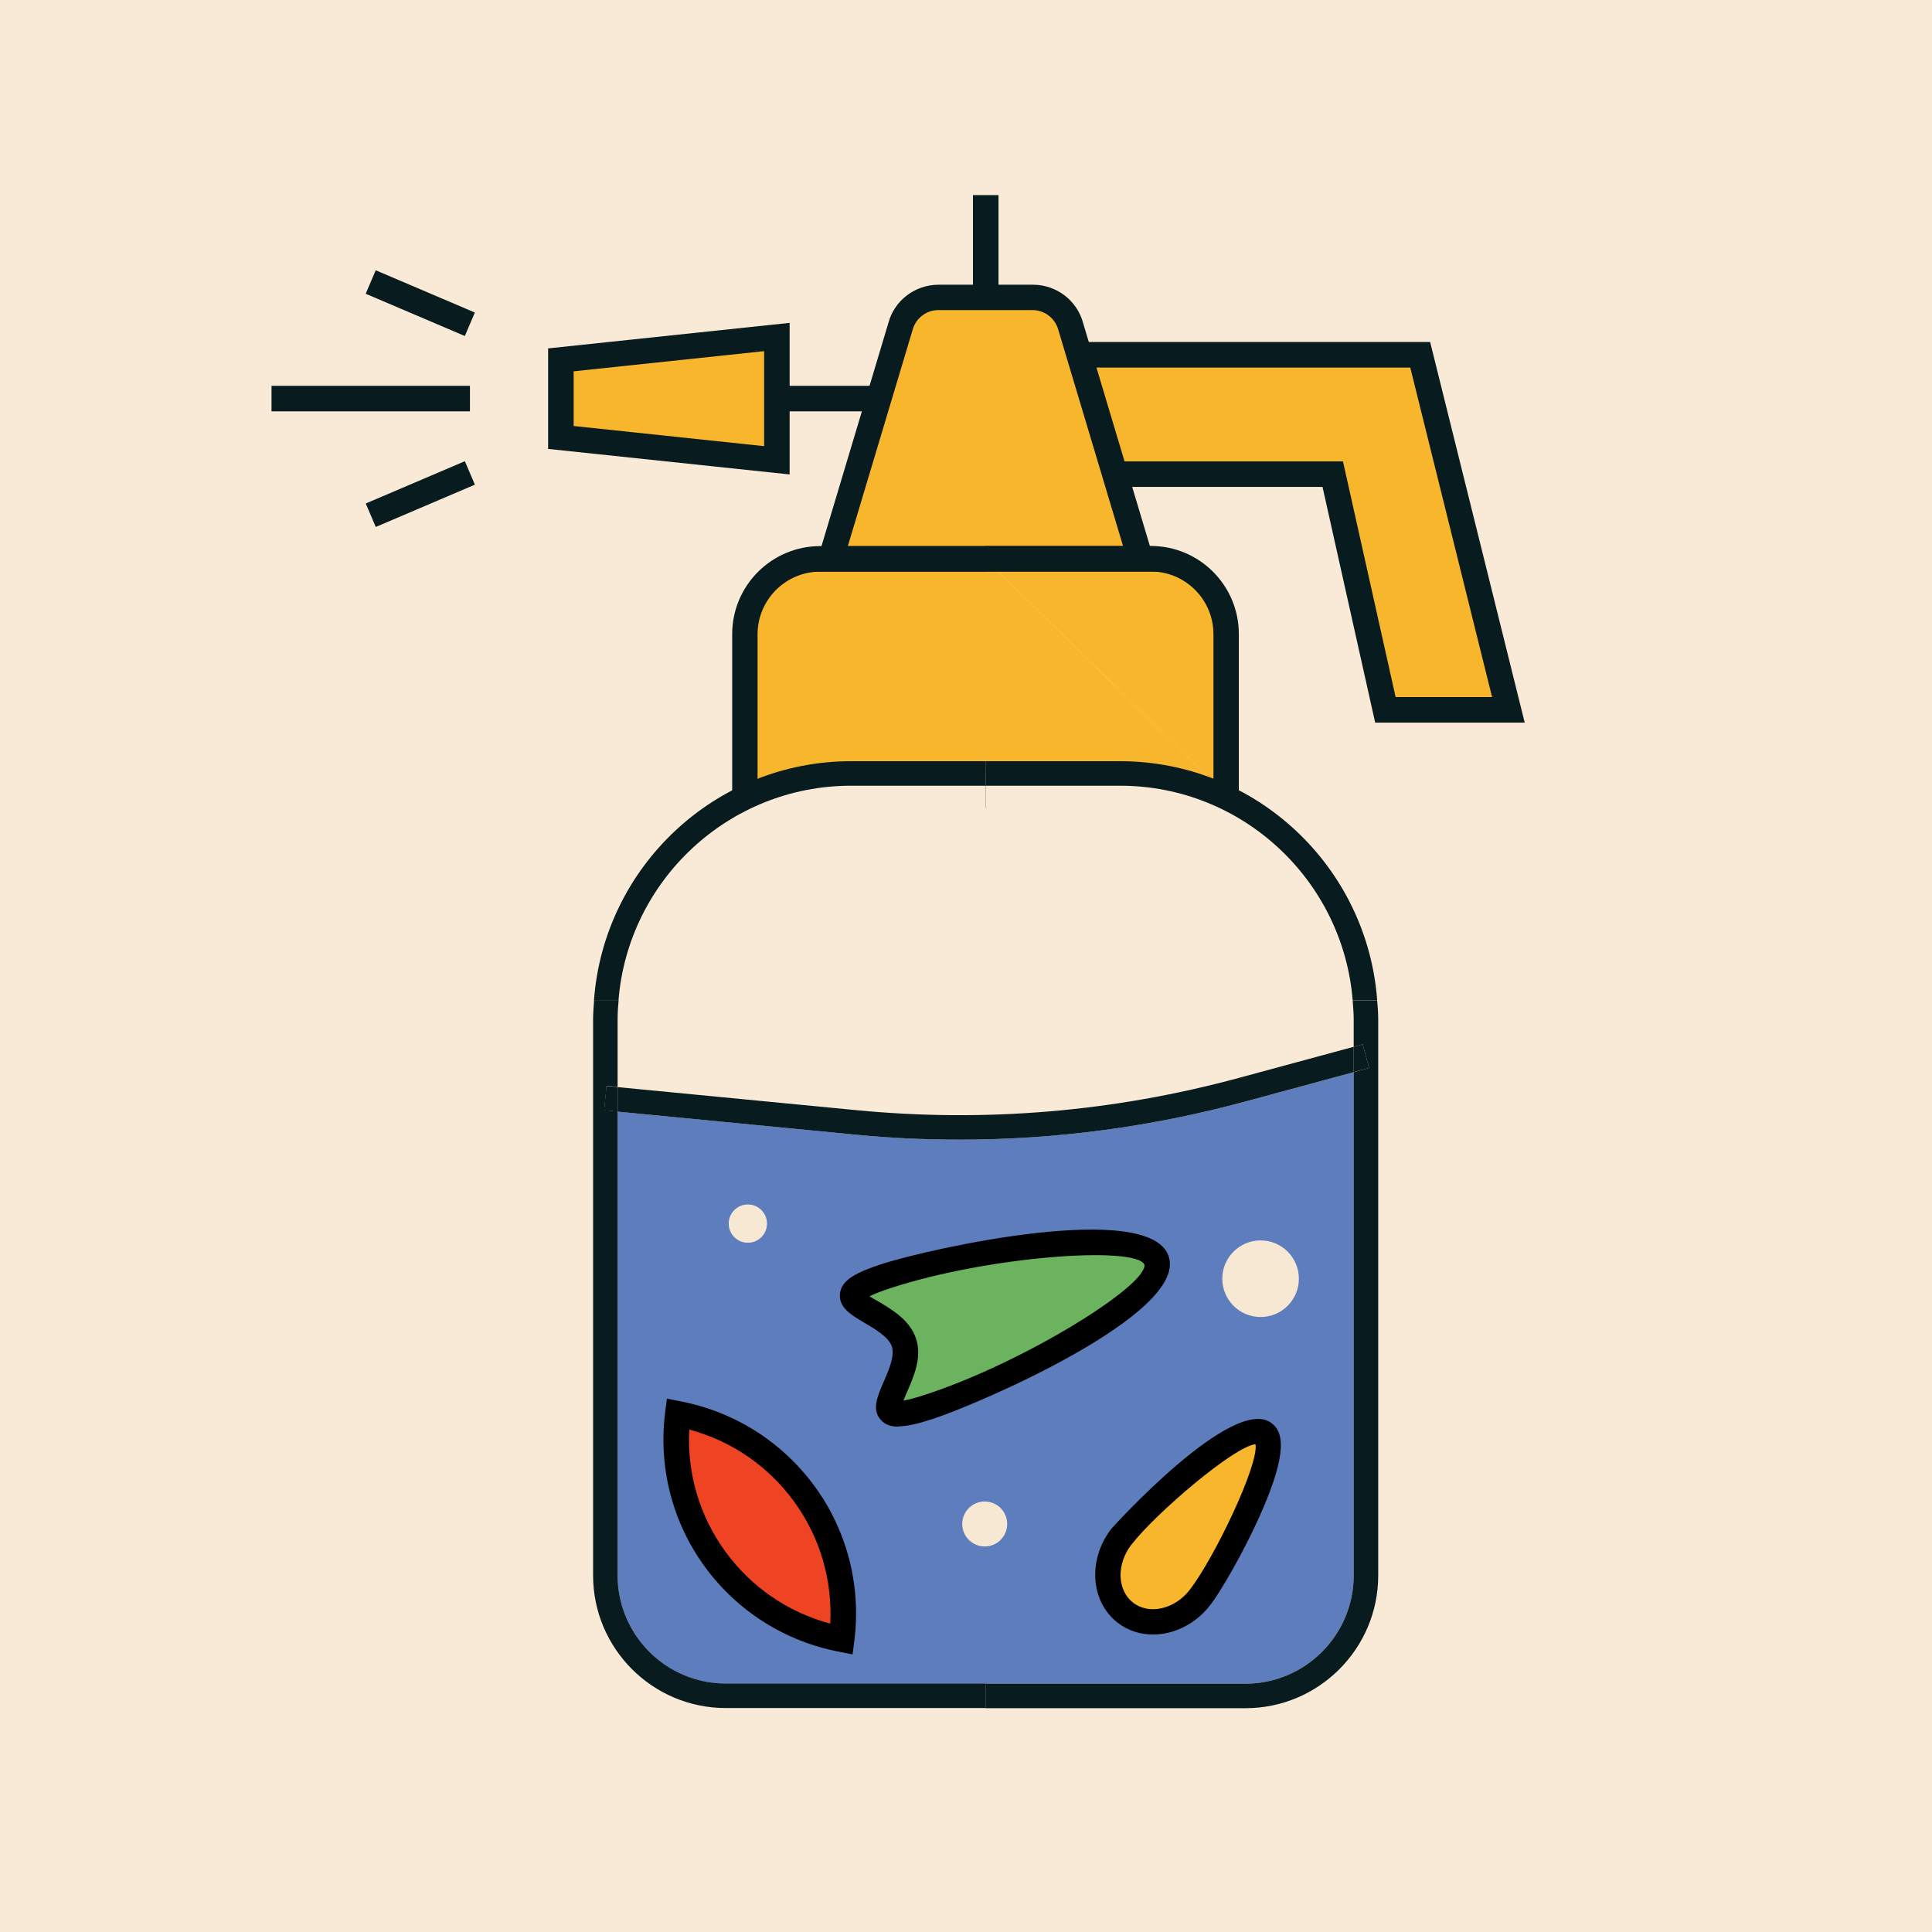
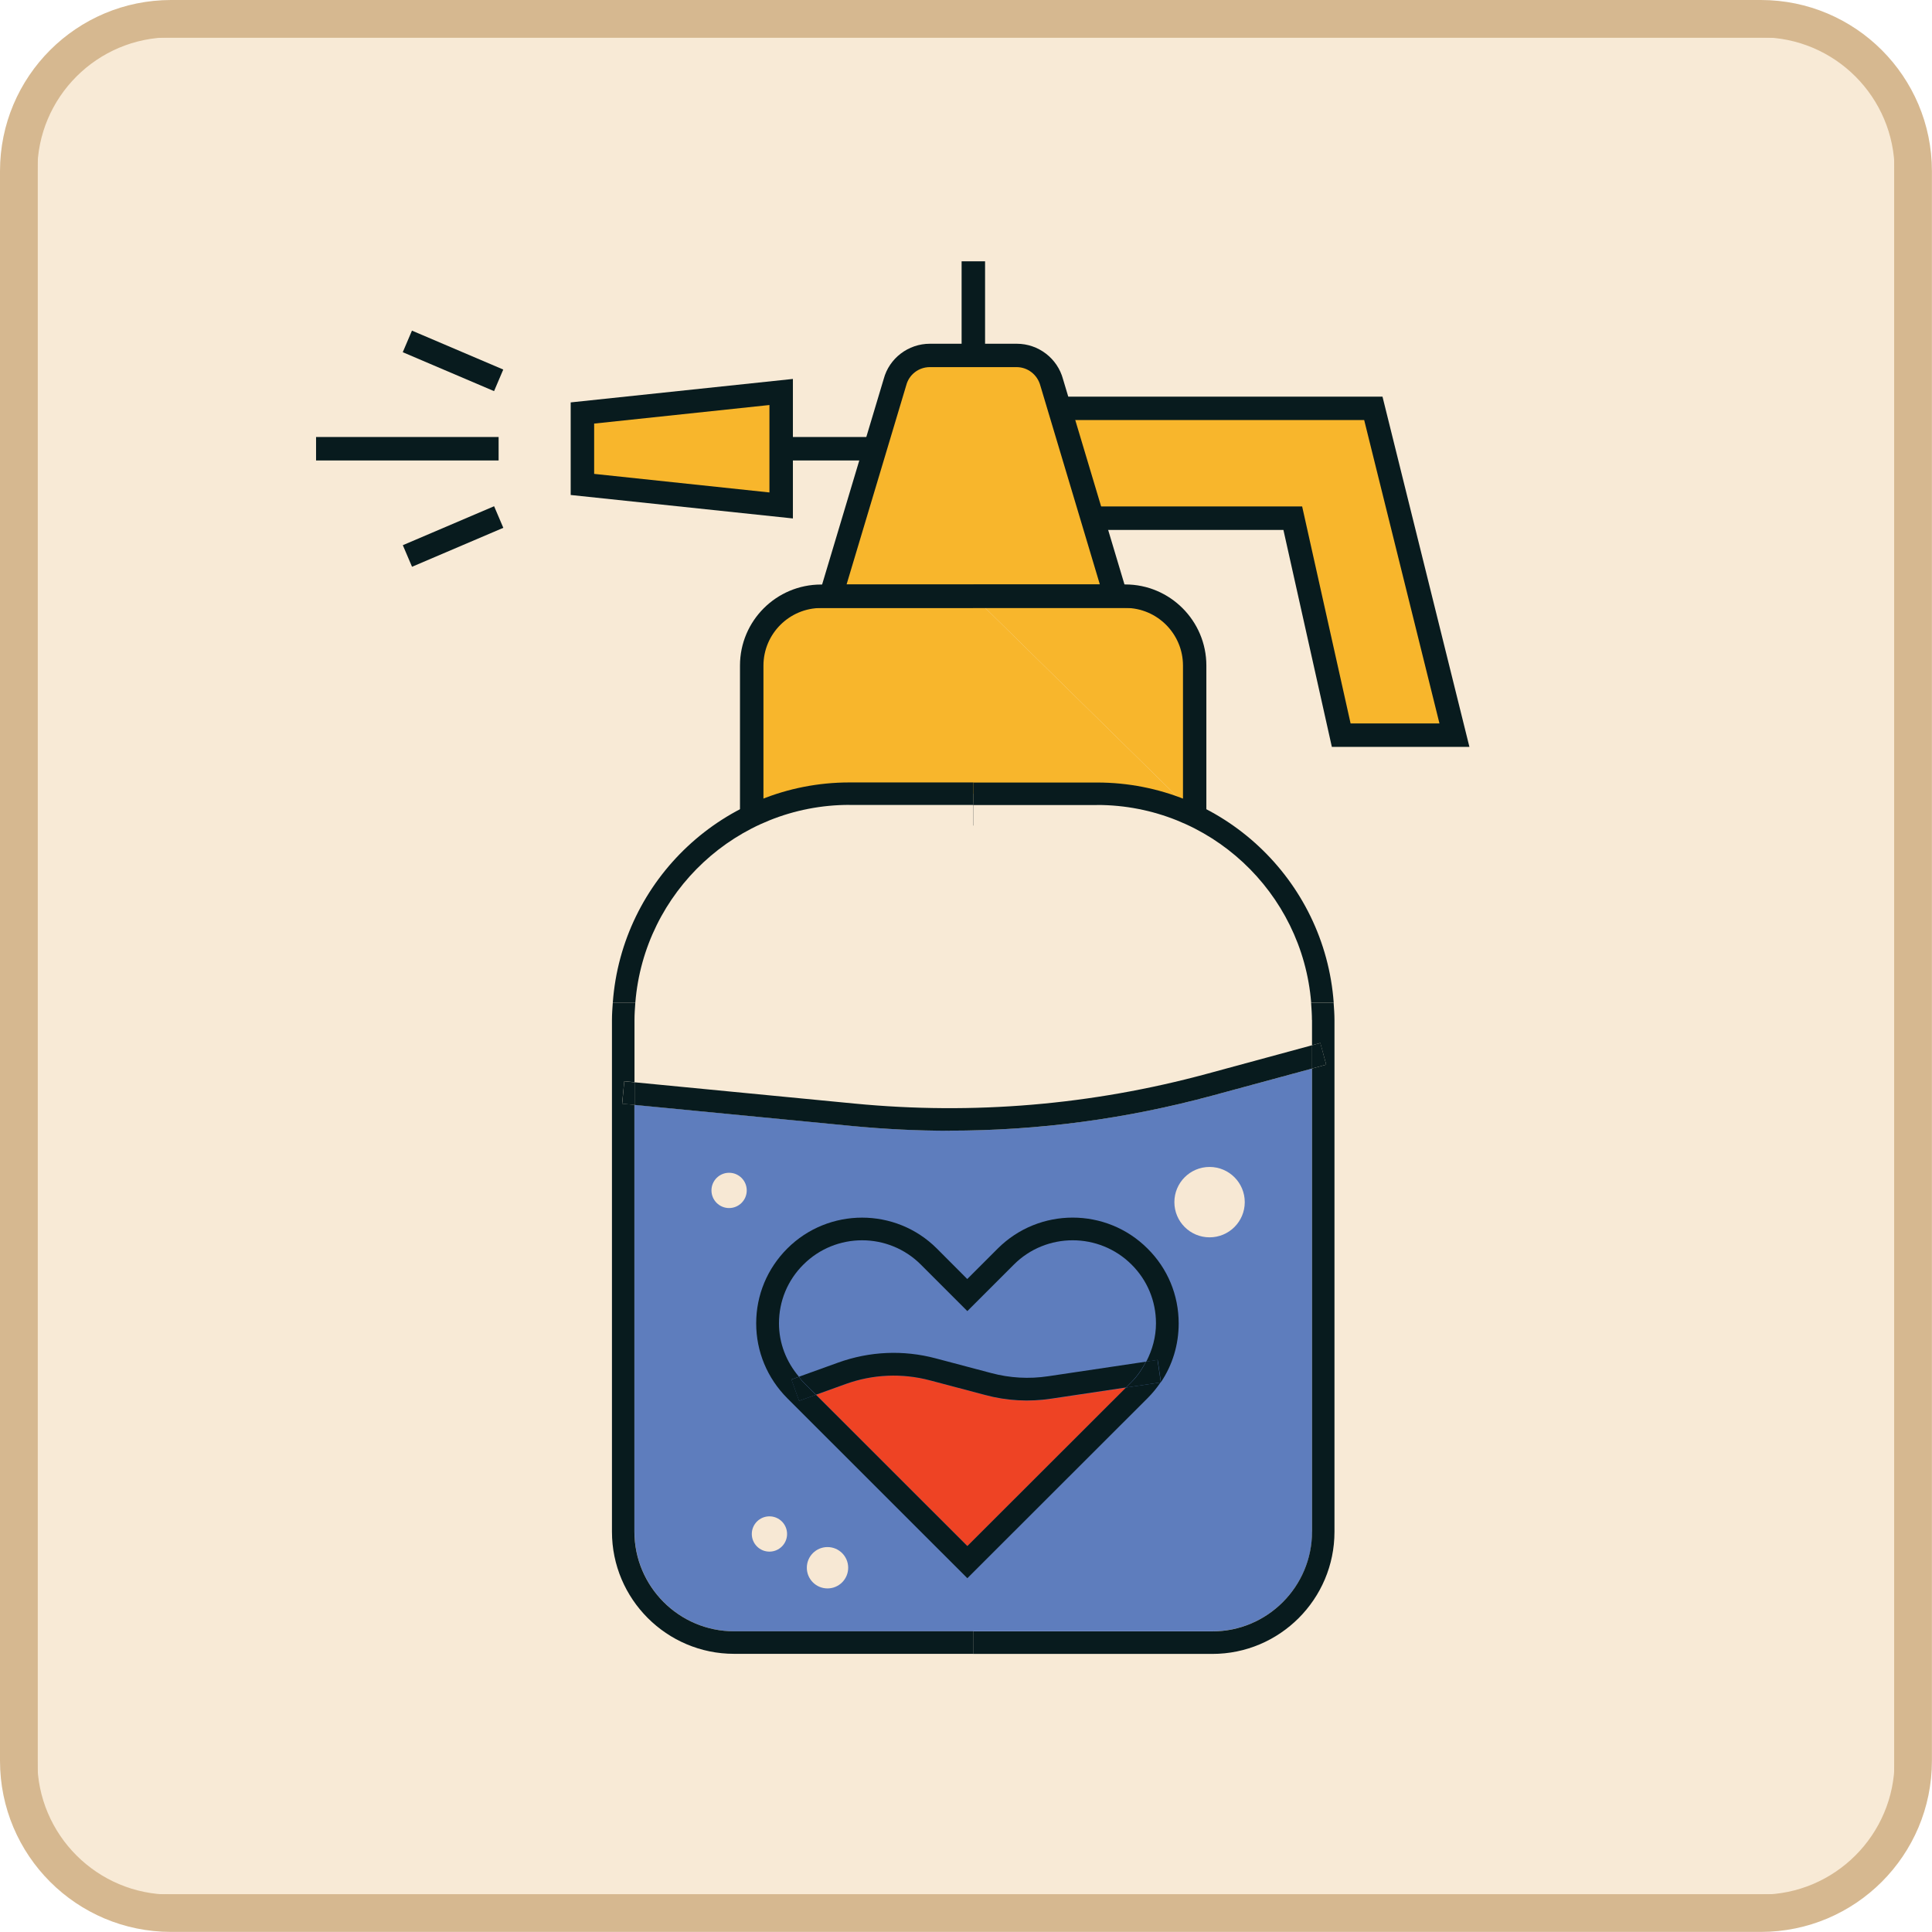
- <svg xmlns="http://www.w3.org/2000/svg" id="Layer_2" data-name="Layer 2" viewBox="0 0 133.2 133.2">
+ <svg xmlns="http://www.w3.org/2000/svg" id="Layer_2" data-name="Layer 2" viewBox="0 0 228.92 228.92">
  <defs>
    <style>
-       .cls-1 {
+       .cls-1, .cls-2 {
        fill: none;
      }

-       .cls-2 {
+       .cls-3 {
        fill: #5e7dbd;
      }

-       .cls-3 {
+       .cls-2 {
+         stroke: #d6b890;
+         stroke-miterlimit: 10;
+         stroke-width: 4.42px;
+       }
+ 
+       .cls-4 {
        fill: #f8ead6;
      }

-       .cls-4 {
+       .cls-5 {
+         clip-path: url(#clippath-6);
+       }
+ 
+       .cls-6 {
+         fill: #ee4324;
+       }
+ 
+       .cls-7 {
        fill: #f8b62c;
      }

-       .cls-5 {
+       .cls-8 {
        fill: #081b1e;
      }

-       .cls-6 {
+       .cls-9 {
        fill: #f7e8d4;
      }

-       .cls-7 {
-         fill: #6cb360;
-       }
- 
-       .cls-8 {
-         fill: #ee4423;
+       .cls-10 {
+         clip-path: url(#clippath);
      }
    </style>
+     <clipPath id="clippath">
+       <rect class="cls-1" x="2.21" y="2.21" width="224.49" height="224.49" rx="18.06" ry="18.06" />
+     </clipPath>
+     <clipPath id="clippath-6">
+       <rect class="cls-2" x="2.21" y="2.21" width="224.49" height="224.49" rx="18.06" ry="18.06" />
+     </clipPath>
  </defs>
-   <g id="Art">
+   <g id="Layer_1-2" data-name="Layer 1">
    <g>
-       <rect class="cls-3" width="133.2" height="133.2" />
      <g>
-         <polyline class="cls-4" points="74.78 24.46 97.92 24.46 104 48.94 95.51 48.94 91.89 32.69 76.93 32.69" />
-         <path class="cls-4" d="M67.95,20.49h-3.25c-1.23,0-2.3.82-2.62,2.01l-4.8,16.02h21.33l-4.8-16.02c-.32-1.18-1.39-2.01-2.62-2.01h-3.25v-7.06" />
-         <path class="cls-4" d="M67.95,38.53h-11.4c-2.87,0-5.19,2.33-5.19,5.19v11.11h33.19" />
-         <path class="cls-4" d="M84.54,54.83v-11.11c0-2.87-2.33-5.19-5.19-5.19h-11.4" />
-         <rect class="cls-5" x="53.82" y="26.6" width="6.42" height="1.76" />
-         <polygon class="cls-4" points="53.56 31.73 38.67 30.16 38.67 24.8 53.56 23.23 53.56 31.73" />
-         <polygon class="cls-5" points="105.12 49.82 94.81 49.82 91.18 33.57 76.92 33.57 76.92 31.81 92.59 31.81 96.22 48.06 102.87 48.06 97.23 25.34 74.78 25.34 74.78 23.58 98.6 23.58 105.12 49.82" />
-         <path class="cls-5" d="M79.8,39.41h-23.69l5.14-17.15c.41-1.54,1.83-2.63,3.46-2.63h2.37v-6.18h1.76v6.18h2.38c1.62,0,3.05,1.09,3.46,2.66l5.13,17.13ZM58.46,37.65h18.97l-4.46-14.89c-.22-.82-.95-1.38-1.77-1.38h-6.51c-.83,0-1.55.56-1.77,1.36l-4.47,14.92Z" />
-         <path class="cls-5" d="M84.54,55.71h-34.06v-11.99c0-3.35,2.72-6.07,6.07-6.07h11.4v1.76h-11.4c-2.38,0-4.32,1.94-4.32,4.32v10.23h32.31v1.76Z" />
-         <path class="cls-5" d="M85.42,54.83h-1.76v-11.11c0-2.38-1.94-4.32-4.32-4.32h-11.4v-1.76h11.4c3.35,0,6.07,2.72,6.07,6.07v11.11Z" />
-         <path class="cls-5" d="M54.44,32.71l-16.65-1.76v-6.93l16.65-1.76v10.45ZM39.55,29.37l13.13,1.39v-6.55l-13.13,1.39v3.77Z" />
-         <rect class="cls-5" x="18.72" y="26.6" width="13.68" height="1.76" />
-         <rect class="cls-5" x="28.1" y="17.19" width="1.76" height="7.43" transform="translate(-1.62 39.36) rotate(-66.91)" />
-         <rect class="cls-5" x="25.26" y="33.18" width="7.43" height="1.76" transform="translate(-11.04 14.11) rotate(-23.11)" />
-         <g>
-           <path class="cls-3" d="M67.95,53.33h-9.27c-9.36,0-16.95,7.59-16.95,16.95v38.33c0,4.59,3.72,8.31,8.31,8.31h17.91" />
-           <path class="cls-3" d="M67.95,53.33h9.27c9.36,0,16.95,7.59,16.95,16.95v38.33c0,4.59-3.72,8.31-8.31,8.31h-17.91" />
-         </g>
-         <path class="cls-1" d="M77.22,54.17h-18.55c-8.44,0-15.38,6.53-16.04,14.81h50.63c-.66-8.28-7.6-14.81-16.04-14.81Z" />
-         <path class="cls-5" d="M77.22,54.17c8.44,0,15.38,6.53,16.04,14.81h1.69c-.67-9.21-8.35-16.5-17.73-16.5h-9.27v1.69h9.27Z" />
-         <path class="cls-5" d="M58.68,54.17h9.27v-1.69h-9.27c-9.37,0-17.06,7.29-17.73,16.5h1.69c.66-8.28,7.6-14.81,16.04-14.81Z" />
-         <path class="cls-2" d="M93.33,108.61v-34.69l-7.46,2.02c-6.45,1.75-13.05,2.63-19.69,2.63-2.43,0-4.86-.12-7.29-.35l-16.31-1.58v31.97c0,4.12,3.35,7.47,7.46,7.47h35.83c4.12,0,7.46-3.35,7.46-7.47Z" />
-         <path class="cls-5" d="M93.33,70.28v1.89l.62-.17.44,1.63-1.06.29v34.69c0,4.12-3.35,7.47-7.46,7.47h-17.92v1.69h17.92c5.05,0,9.15-4.11,9.15-9.15v-38.33c0-.44-.03-.87-.07-1.3h-1.69c.03.43.07.86.07,1.3Z" />
-         <path class="cls-5" d="M40.89,108.61c0,5.05,4.1,9.15,9.15,9.15h17.92v-1.69h-17.92c-4.12,0-7.46-3.35-7.46-7.47v-31.97l-.92-.09.16-1.68.76.07v-4.67c0-.44.03-.87.07-1.3h-1.69c-.03.43-.07.86-.07,1.3v38.33Z" />
-         <path class="cls-5" d="M66.18,78.57c6.64,0,13.24-.88,19.69-2.63l7.46-2.02v-1.75l-7.9,2.14c-8.62,2.34-17.49,3.09-26.38,2.23l-16.47-1.59v1.69l16.31,1.58c2.43.24,4.87.35,7.29.35Z" />
-         <polygon class="cls-5" points="94.39 73.63 93.95 72 93.33 72.17 93.33 73.91 94.39 73.63" />
-         <polygon class="cls-5" points="41.81 74.87 41.65 76.55 42.57 76.64 42.57 74.94 41.81 74.87" />
-         <g>
-           <circle class="cls-6" cx="67.89" cy="105.07" r="1.55" />
-           <circle class="cls-6" cx="86.91" cy="88.16" r="2.64" />
+         <g class="cls-10">
+           <rect class="cls-4" x="2.21" y="2.21" width="224.49" height="224.49" />
        </g>
        <g>
-           <path class="cls-4" d="M77.32,105.94c1.35-1.75,8.31-8.27,9.81-7.12s-3.04,9.56-4.39,11.3c-1.35,1.75-3.65,2.22-5.15,1.07-1.5-1.15-1.62-3.5-.28-5.25" />
-           <path d="M79.49,112.69c-.87,0-1.72-.26-2.43-.81-1.88-1.45-2.08-4.36-.44-6.48h0c.08-.1,8.42-9.31,11.05-7.28.72.55,1.26,1.79-.86,6.49-1.14,2.52-2.64,5.1-3.37,6.05-1.02,1.32-2.51,2.03-3.95,2.03ZM78.01,106.48h0c-1.05,1.36-1,3.16.12,4.02,1.11.85,2.87.45,3.91-.91,1.64-2.12,4.76-8.58,4.52-10.02-1.46.13-6.91,4.79-8.55,6.92Z" />
+           <g class="cls-5">
+             <g>
+               <rect class="cls-2" x="2.21" y="2.21" width="224.49" height="224.49" />
+               <rect class="cls-2" x="2.21" y="2.21" width="224.49" height="224.49" />
+               <rect class="cls-2" x="2.21" y="2.21" width="224.49" height="224.49" />
+               <rect class="cls-2" x="2.21" y="2.21" width="224.49" height="224.49" />
+               <rect class="cls-2" x="2.21" y="2.21" width="224.49" height="224.49" />
+               <rect class="cls-2" x="2.21" y="2.21" width="224.49" height="224.49" />
+             </g>
+           </g>
+           <rect class="cls-2" x="2.21" y="2.21" width="224.49" height="224.49" rx="18.06" ry="18.06" />
        </g>
+       </g>
+       <g>
+         <polyline class="cls-7" points="126.13 48.38 162.72 48.38 172.34 87.11 158.92 87.11 153.18 61.4 129.52 61.4" />
+         <path class="cls-7" d="M115.32,42.11h-5.15c-1.94,0-3.64,1.3-4.14,3.18l-7.59,25.34h33.74l-7.59-25.34c-.5-1.87-2.2-3.18-4.14-3.18h-5.15v-11.16" />
+         <path class="cls-7" d="M115.32,70.64h-18.03c-4.54,0-8.22,3.68-8.22,8.21v17.58h52.49" />
+         <path class="cls-7" d="M141.56,96.43v-17.57c0-4.54-3.68-8.22-8.21-8.22h-18.03" />
+         <rect class="cls-8" x="92.98" y="51.78" width="10.15" height="2.78" />
+         <polygon class="cls-7" points="92.56 59.89 69.01 57.4 69.01 48.93 92.56 46.44 92.56 59.89" />
+         <polygon class="cls-8" points="174.11 88.5 157.81 88.5 152.07 62.79 129.52 62.79 129.52 60.01 154.29 60.01 160.03 85.72 170.56 85.72 161.64 49.77 126.13 49.77 126.13 47 163.81 47 174.11 88.5" />
+         <path class="cls-8" d="M134.06,72.03h-37.48l8.13-27.13c.65-2.44,2.9-4.17,5.47-4.17h3.76v-9.77h2.78v9.77h3.76c2.56,0,4.82,1.73,5.48,4.21l8.11,27.09ZM100.31,69.25h30.01l-7.05-23.56c-.35-1.3-1.5-2.19-2.81-2.19h-10.29c-1.31,0-2.46.88-2.79,2.15l-7.07,23.6Z" />
+         <path class="cls-8" d="M141.56,97.82h-53.88v-18.96c0-5.3,4.31-9.6,9.61-9.6h18.03v2.78h-18.03c-3.76,0-6.83,3.06-6.83,6.83v16.19h51.1v2.78Z" />
+         <path class="cls-8" d="M142.95,96.43h-2.78v-17.57c0-3.76-3.06-6.83-6.83-6.83h-18.03v-2.78h18.03c5.29,0,9.6,4.31,9.6,9.61v17.57Z" />
+         <path class="cls-8" d="M93.95,61.43l-26.33-2.78v-10.97l26.33-2.78v16.53ZM70.4,56.15l20.77,2.2v-10.36l-20.77,2.2v5.97Z" />
+         <rect class="cls-8" x="37.45" y="51.78" width="21.63" height="2.78" />
+         <rect class="cls-8" x="52.29" y="36.88" width="2.78" height="11.76" transform="translate(-6.71 75.37) rotate(-66.91)" />
+         <rect class="cls-8" x="47.8" y="62.18" width="11.76" height="2.78" transform="translate(-20.64 26.17) rotate(-23.11)" />
        <g>
-           <path class="cls-7" d="M61.12,87.98c5.55-1.8,17.81-3.55,18.62-1.06.81,2.49-10.14,8.28-15.69,10.09-5.55,1.8-.92-1.94-1.73-4.43-.81-2.49-6.75-2.8-1.2-4.6" />
-           <path d="M61.93,98.36c-.51,0-.91-.14-1.2-.46-.64-.71-.24-1.64.19-2.62.35-.8.78-1.79.57-2.44-.21-.65-1.14-1.2-1.89-1.64-.92-.54-1.79-1.06-1.69-2.01.1-.96,1.16-1.48,2.94-2.06,3.18-1.03,18.44-4.45,19.73-.5,1.28,3.96-13.08,10.16-16.25,11.19-.98.32-1.77.52-2.39.52ZM59.95,89.37c.17.11.37.23.54.32,1.01.59,2.25,1.33,2.67,2.61.42,1.28-.16,2.61-.63,3.68-.08.18-.17.39-.24.58.29-.05.76-.16,1.49-.4,6.8-2.21,15.36-7.55,15.12-8.98-.64-1.29-10.7-.59-17.51,1.63-.73.24-1.18.43-1.44.56Z" />
+           <path class="cls-4" d="M115.32,94.05h-14.67c-14.81,0-26.81,12-26.81,26.81v60.63c0,7.26,5.88,13.14,13.14,13.14h28.34" />
+           <path class="cls-4" d="M115.32,94.05h14.67c14.81,0,26.81,12,26.81,26.81v60.63c0,7.26-5.88,13.14-13.14,13.14h-28.34" />
        </g>
+         <path class="cls-1" d="M129.99,95.38h-29.33c-13.36,0-24.32,10.34-25.37,23.43h80.08c-1.05-13.09-12.02-23.43-25.37-23.43Z" />
+         <path class="cls-8" d="M129.99,95.38c13.36,0,24.32,10.34,25.37,23.43h2.67c-1.06-14.56-13.21-26.09-28.04-26.09h-14.67v2.67h14.67Z" />
+         <path class="cls-8" d="M100.65,95.38h14.67v-2.67h-14.67c-14.83,0-26.98,11.53-28.04,26.09h2.67c1.05-13.09,12.02-23.43,25.37-23.43Z" />
+         <path class="cls-3" d="M155.46,181.49v-54.88l-11.8,3.2c-10.21,2.77-20.65,4.16-31.15,4.16-3.84,0-7.69-.18-11.53-.56l-25.8-2.5v50.57c0,6.51,5.3,11.81,11.81,11.81h56.67c6.51,0,11.81-5.3,11.81-11.81Z" />
+         <path class="cls-8" d="M155.46,120.86v2.99l.98-.27.7,2.57-1.68.46v54.88c0,6.51-5.3,11.81-11.81,11.81h-28.34v2.67h28.34c7.98,0,14.47-6.49,14.47-14.47v-60.63c0-.69-.05-1.37-.1-2.05h-2.67c.05.68.1,1.36.1,2.05Z" />
+         <path class="cls-8" d="M72.51,181.49c0,7.98,6.49,14.47,14.47,14.47h28.34v-2.67h-28.34c-6.51,0-11.81-5.3-11.81-11.81v-50.57l-1.46-.14.26-2.66,1.21.12v-7.38c0-.69.05-1.37.1-2.05h-2.67c-.05.68-.1,1.36-.1,2.05v60.63Z" />
+         <path class="cls-8" d="M112.52,133.97c10.51,0,20.94-1.39,31.15-4.16l11.8-3.2v-2.76l-12.49,3.39c-13.63,3.69-27.66,4.88-41.73,3.52l-26.06-2.52v2.68l25.8,2.5c3.85.37,7.7.56,11.53.56Z" />
+         <polygon class="cls-8" points="157.14 126.15 156.45 123.58 155.46 123.85 155.46 126.61 157.14 126.15" />
+         <polygon class="cls-8" points="73.97 128.12 73.72 130.78 75.18 130.92 75.18 128.24 73.97 128.12" />
        <g>
-           <path class="cls-8" d="M55.46,103.01c-2.19-3.01-5.34-4.88-8.73-5.53-.43,3.42.38,7,2.56,10.01,2.19,3.01,5.34,4.88,8.73,5.53.43-3.42-.38-7-2.56-10.01" />
-           <path d="M58.78,114.06l-.92-.18c-3.75-.72-7.04-2.81-9.28-5.88-2.23-3.07-3.2-6.85-2.72-10.64l.12-.93.92.18c3.75.72,7.04,2.81,9.28,5.88h0c2.23,3.07,3.2,6.85,2.72,10.64l-.12.93ZM47.52,98.56c-.16,3.01.71,5.97,2.49,8.41,1.78,2.45,4.32,4.19,7.23,4.97.16-3.01-.71-5.97-2.49-8.41h0c-1.78-2.45-4.32-4.19-7.23-4.97Z" />
+           <circle class="cls-9" cx="113.24" cy="169.18" r="2.45" />
+           <circle class="cls-9" cx="143.32" cy="142.44" r="4.17" />
        </g>
-         <circle class="cls-6" cx="51.56" cy="84.36" r="1.32" />
+         <circle class="cls-9" cx="86.39" cy="141.05" r="2.09" />
+         <g>
+           <path class="cls-6" d="M116.75,165.3l-6.57-1.74c-3.3-.88-6.75-.73-9.97.44l-3.52,1.27,17.94,17.93,18.8-18.78-8.83,1.32c-2.63.4-5.27.25-7.84-.43Z" />
+           <path class="cls-8" d="M135.97,147.94c-4.89-4.89-12.85-4.89-17.75,0l-3.61,3.61-3.6-3.61c-4.89-4.89-12.85-4.88-17.73,0-2.37,2.37-3.68,5.52-3.68,8.86s1.31,6.49,3.68,8.87l21.34,21.33,21.35-21.33c.58-.58,1.09-1.2,1.54-1.87l-4.09.61-18.8,18.78-17.94-17.93-1.99.72-.91-2.53.89-.32c-1.51-1.78-2.37-3.98-2.37-6.33,0-2.63,1.02-5.1,2.89-6.96,1.92-1.92,4.44-2.88,6.96-2.88s5.04.96,6.96,2.88l5.51,5.51,5.51-5.51c3.84-3.84,10.1-3.84,13.95,0,1.86,1.85,2.89,4.32,2.89,6.96,0,1.62-.43,3.15-1.15,4.54l1.35-.2.39,2.63c1.37-2.04,2.1-4.44,2.1-6.96,0-3.36-1.31-6.51-3.68-8.86Z" />
+           <path class="cls-8" d="M135.8,161.34l-11.61,1.73c-2.27.34-4.54.21-6.75-.38l-6.57-1.74c-3.84-1.02-7.84-.84-11.58.51l-4.63,1.67c.18.21.32.44.52.63l1.5,1.5,3.52-1.27c3.22-1.16,6.67-1.31,9.97-.44l6.57,1.74c2.57.69,5.21.83,7.84.43l8.83-1.32.65-.65c.72-.72,1.27-1.55,1.73-2.42Z" />
+           <path class="cls-8" d="M137.55,163.8v-.03s-.03.03-.04.04h.04Z" />
+           <path class="cls-8" d="M135.8,161.34c-.46.88-1.01,1.71-1.73,2.42l-.65.65,4.09-.61s.02-.03.03-.04l-.39-2.63-1.35.2Z" />
+           <path class="cls-8" d="M94.66,163.14l-.89.32.91,2.53,1.99-.72-1.5-1.5c-.2-.2-.34-.42-.52-.63Z" />
+         </g>
+         <circle class="cls-9" cx="98.05" cy="185.76" r="2.45" />
+         <circle class="cls-9" cx="91.17" cy="181.76" r="2.09" />
      </g>
    </g>
  </g>
</svg>
